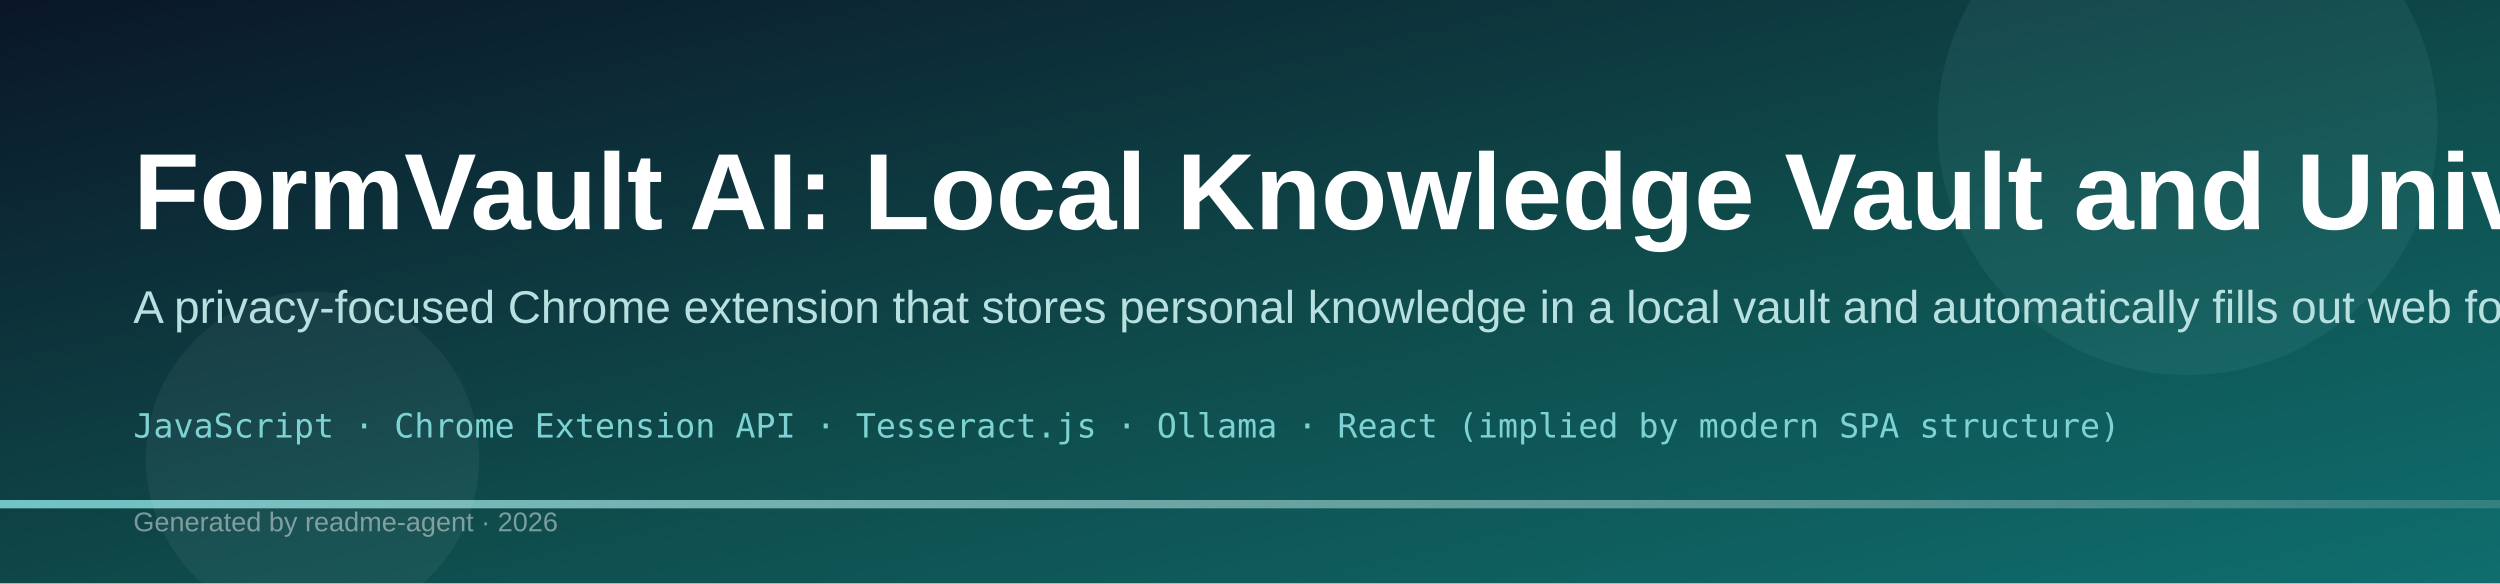
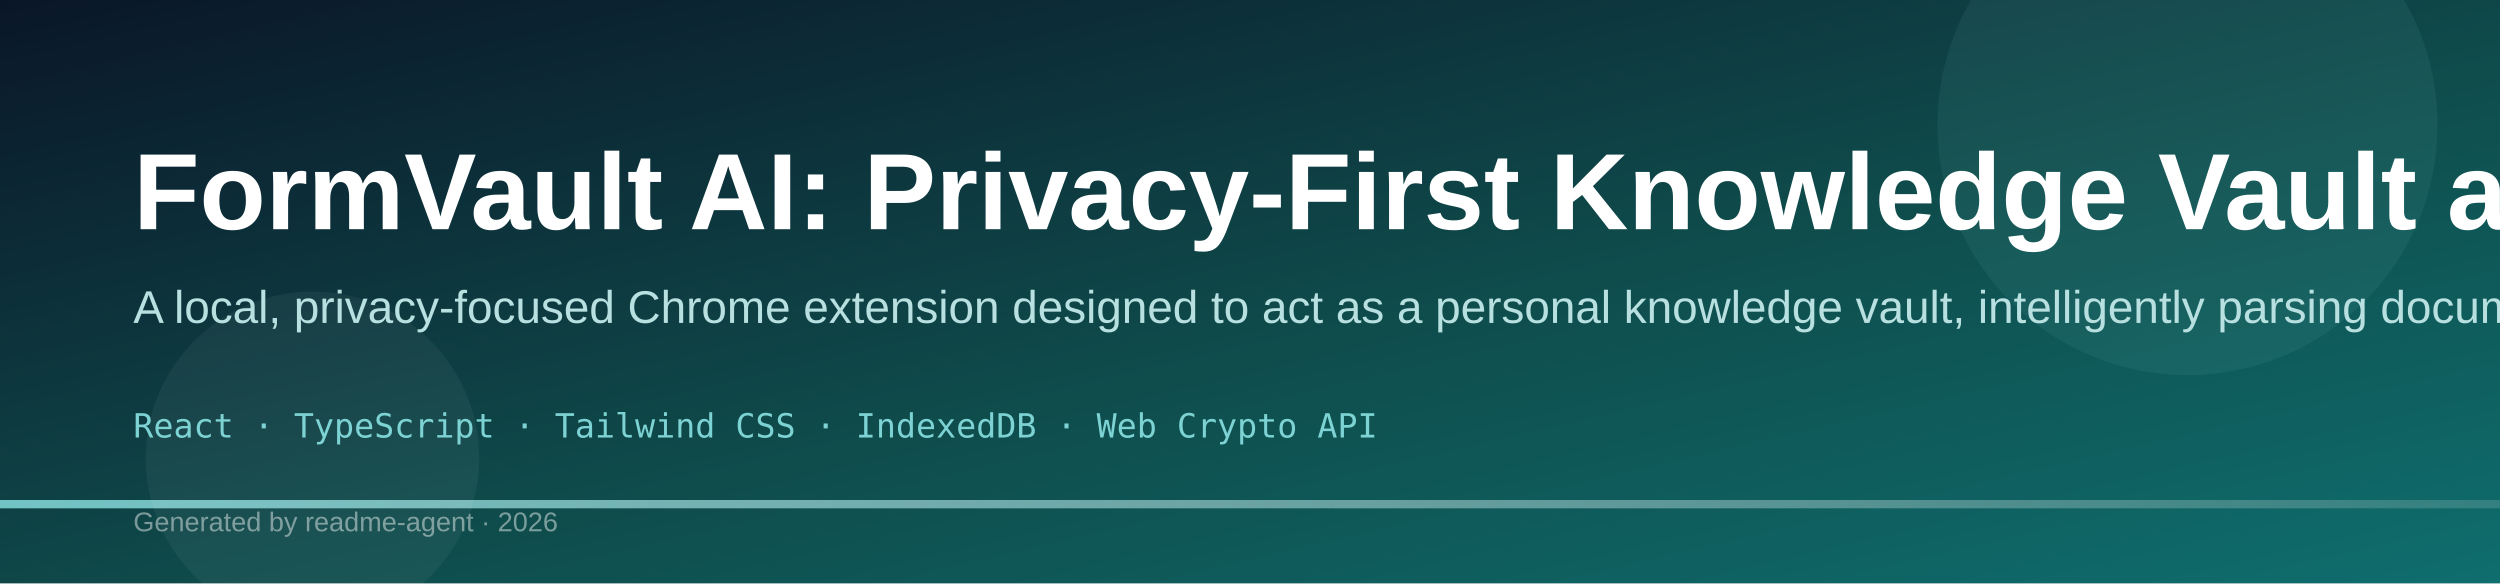
- <svg xmlns="http://www.w3.org/2000/svg" width="1200" height="280" viewBox="0 0 1200 280" role="img" aria-label="FormVault AI: Local Knowledge Vault and Universal Autofill Engine">
+ <svg xmlns="http://www.w3.org/2000/svg" width="1200" height="280" viewBox="0 0 1200 280" role="img" aria-label="FormVault AI: Privacy-First Knowledge Vault and Autofill Assistant">
  <defs>
    <linearGradient id="bg" x1="0%" y1="0%" x2="100%" y2="100%">
      <stop offset="0%" stop-color="#0a1628" />
      <stop offset="55%" stop-color="#0f4c4c" />
      <stop offset="100%" stop-color="#0f6e6e" />
    </linearGradient>
    <linearGradient id="accent" x1="0%" y1="0%" x2="100%" y2="0%">
      <stop offset="0%" stop-color="#7dd3d3" stop-opacity="0.9" />
      <stop offset="100%" stop-color="#ffffff" stop-opacity="0.15" />
    </linearGradient>
  </defs>
  <rect width="1200" height="280" fill="url(#bg)" />
  <rect x="0" y="240" width="1200" height="4" fill="url(#accent)" />
  <circle cx="1050" cy="60" r="120" fill="#7dd3d3" fill-opacity="0.08" />
  <circle cx="150" cy="220" r="80" fill="#ffffff" fill-opacity="0.05" />
-   <text x="64" y="110" fill="#ffffff" font-family="Segoe UI, Arial, sans-serif" font-size="52" font-weight="700">FormVault AI: Local Knowledge Vault and Universal Autofill Engine</text>
-   <text x="64" y="155" fill="#b8e0e0" font-family="Segoe UI, Arial, sans-serif" font-size="22">A privacy-focused Chrome extension that stores personal knowledge in a local vault and automatically fills out web forms</text>
-   <text x="64" y="210" fill="#7dd3d3" font-family="Consolas, monospace" font-size="16">JavaScript · Chrome Extension API · Tesseract.js · Ollama · React (implied by modern SPA structure)</text>
+   <text x="64" y="110" fill="#ffffff" font-family="Segoe UI, Arial, sans-serif" font-size="52" font-weight="700">FormVault AI: Privacy-First Knowledge Vault and Autofill Assistant</text>
+   <text x="64" y="155" fill="#b8e0e0" font-family="Segoe UI, Arial, sans-serif" font-size="22">A local, privacy-focused Chrome extension designed to act as a personal knowledge vault, intelligently parsing documents</text>
+   <text x="64" y="210" fill="#7dd3d3" font-family="Consolas, monospace" font-size="16">React · TypeScript · Tailwind CSS · IndexedDB · Web Crypto API</text>
  <text x="64" y="255" fill="#ffffff" fill-opacity="0.45" font-family="Segoe UI, Arial, sans-serif" font-size="13">Generated by readme-agent · 2026</text>
</svg>
